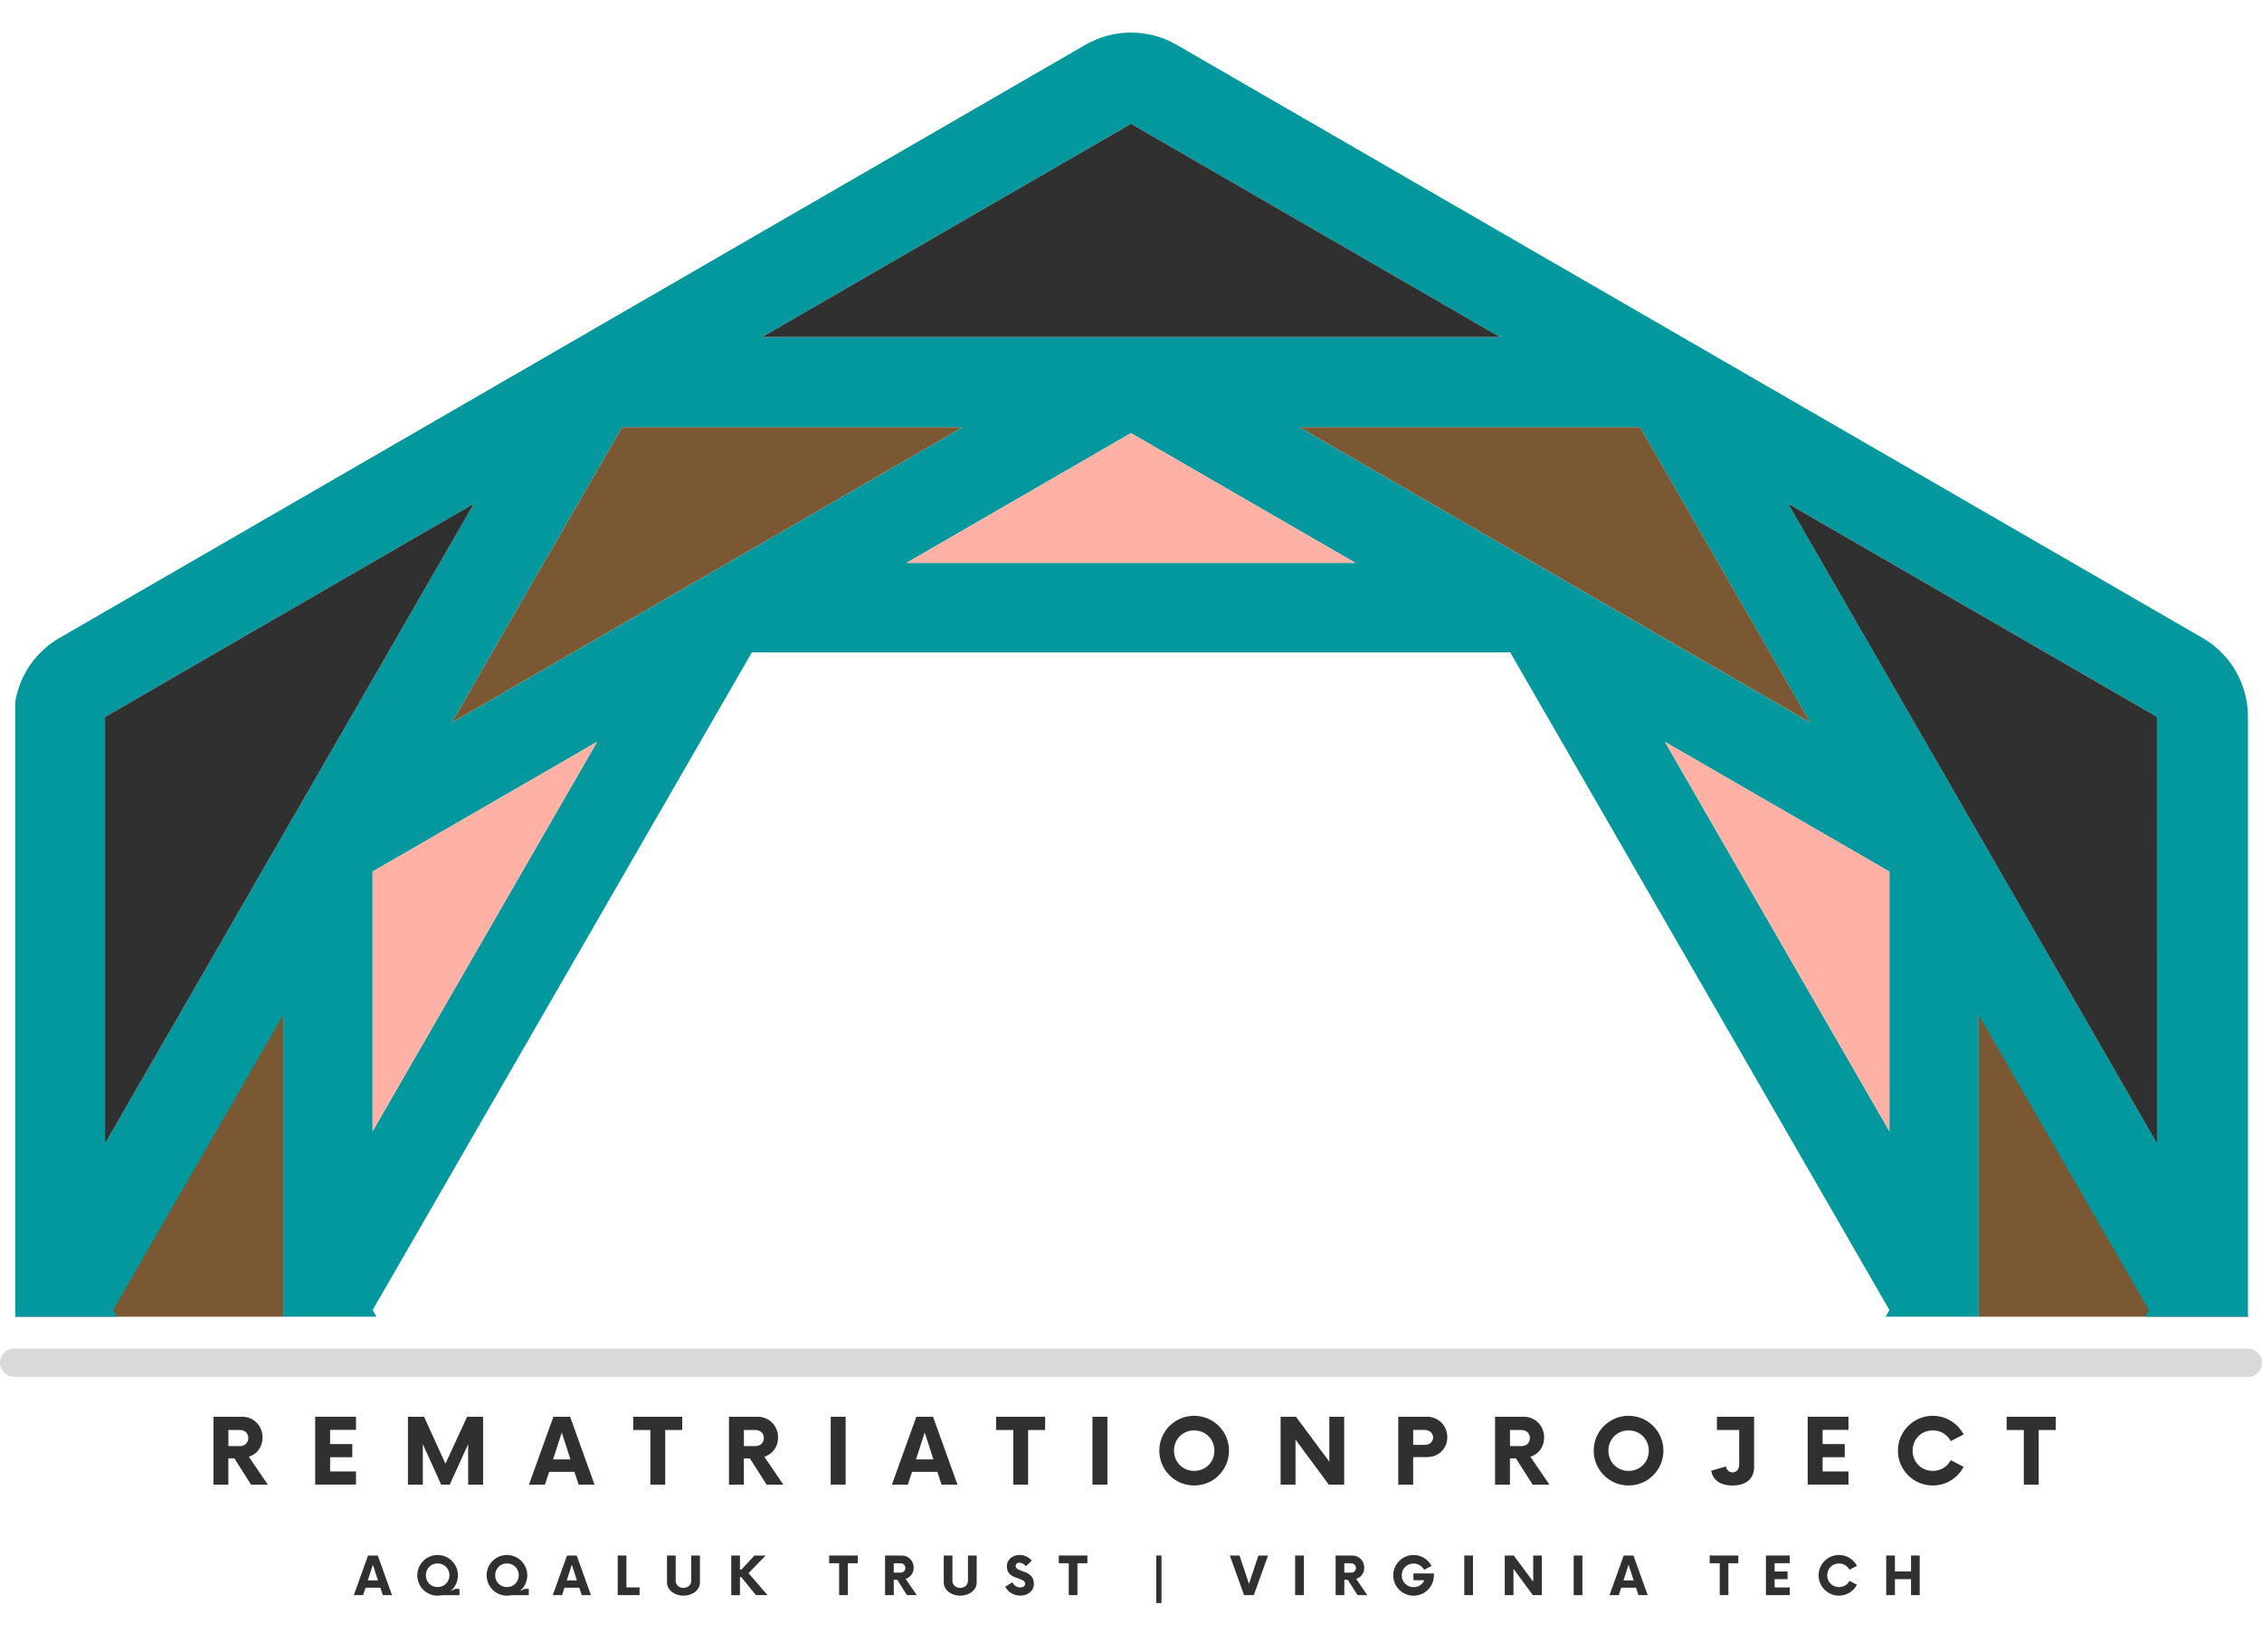
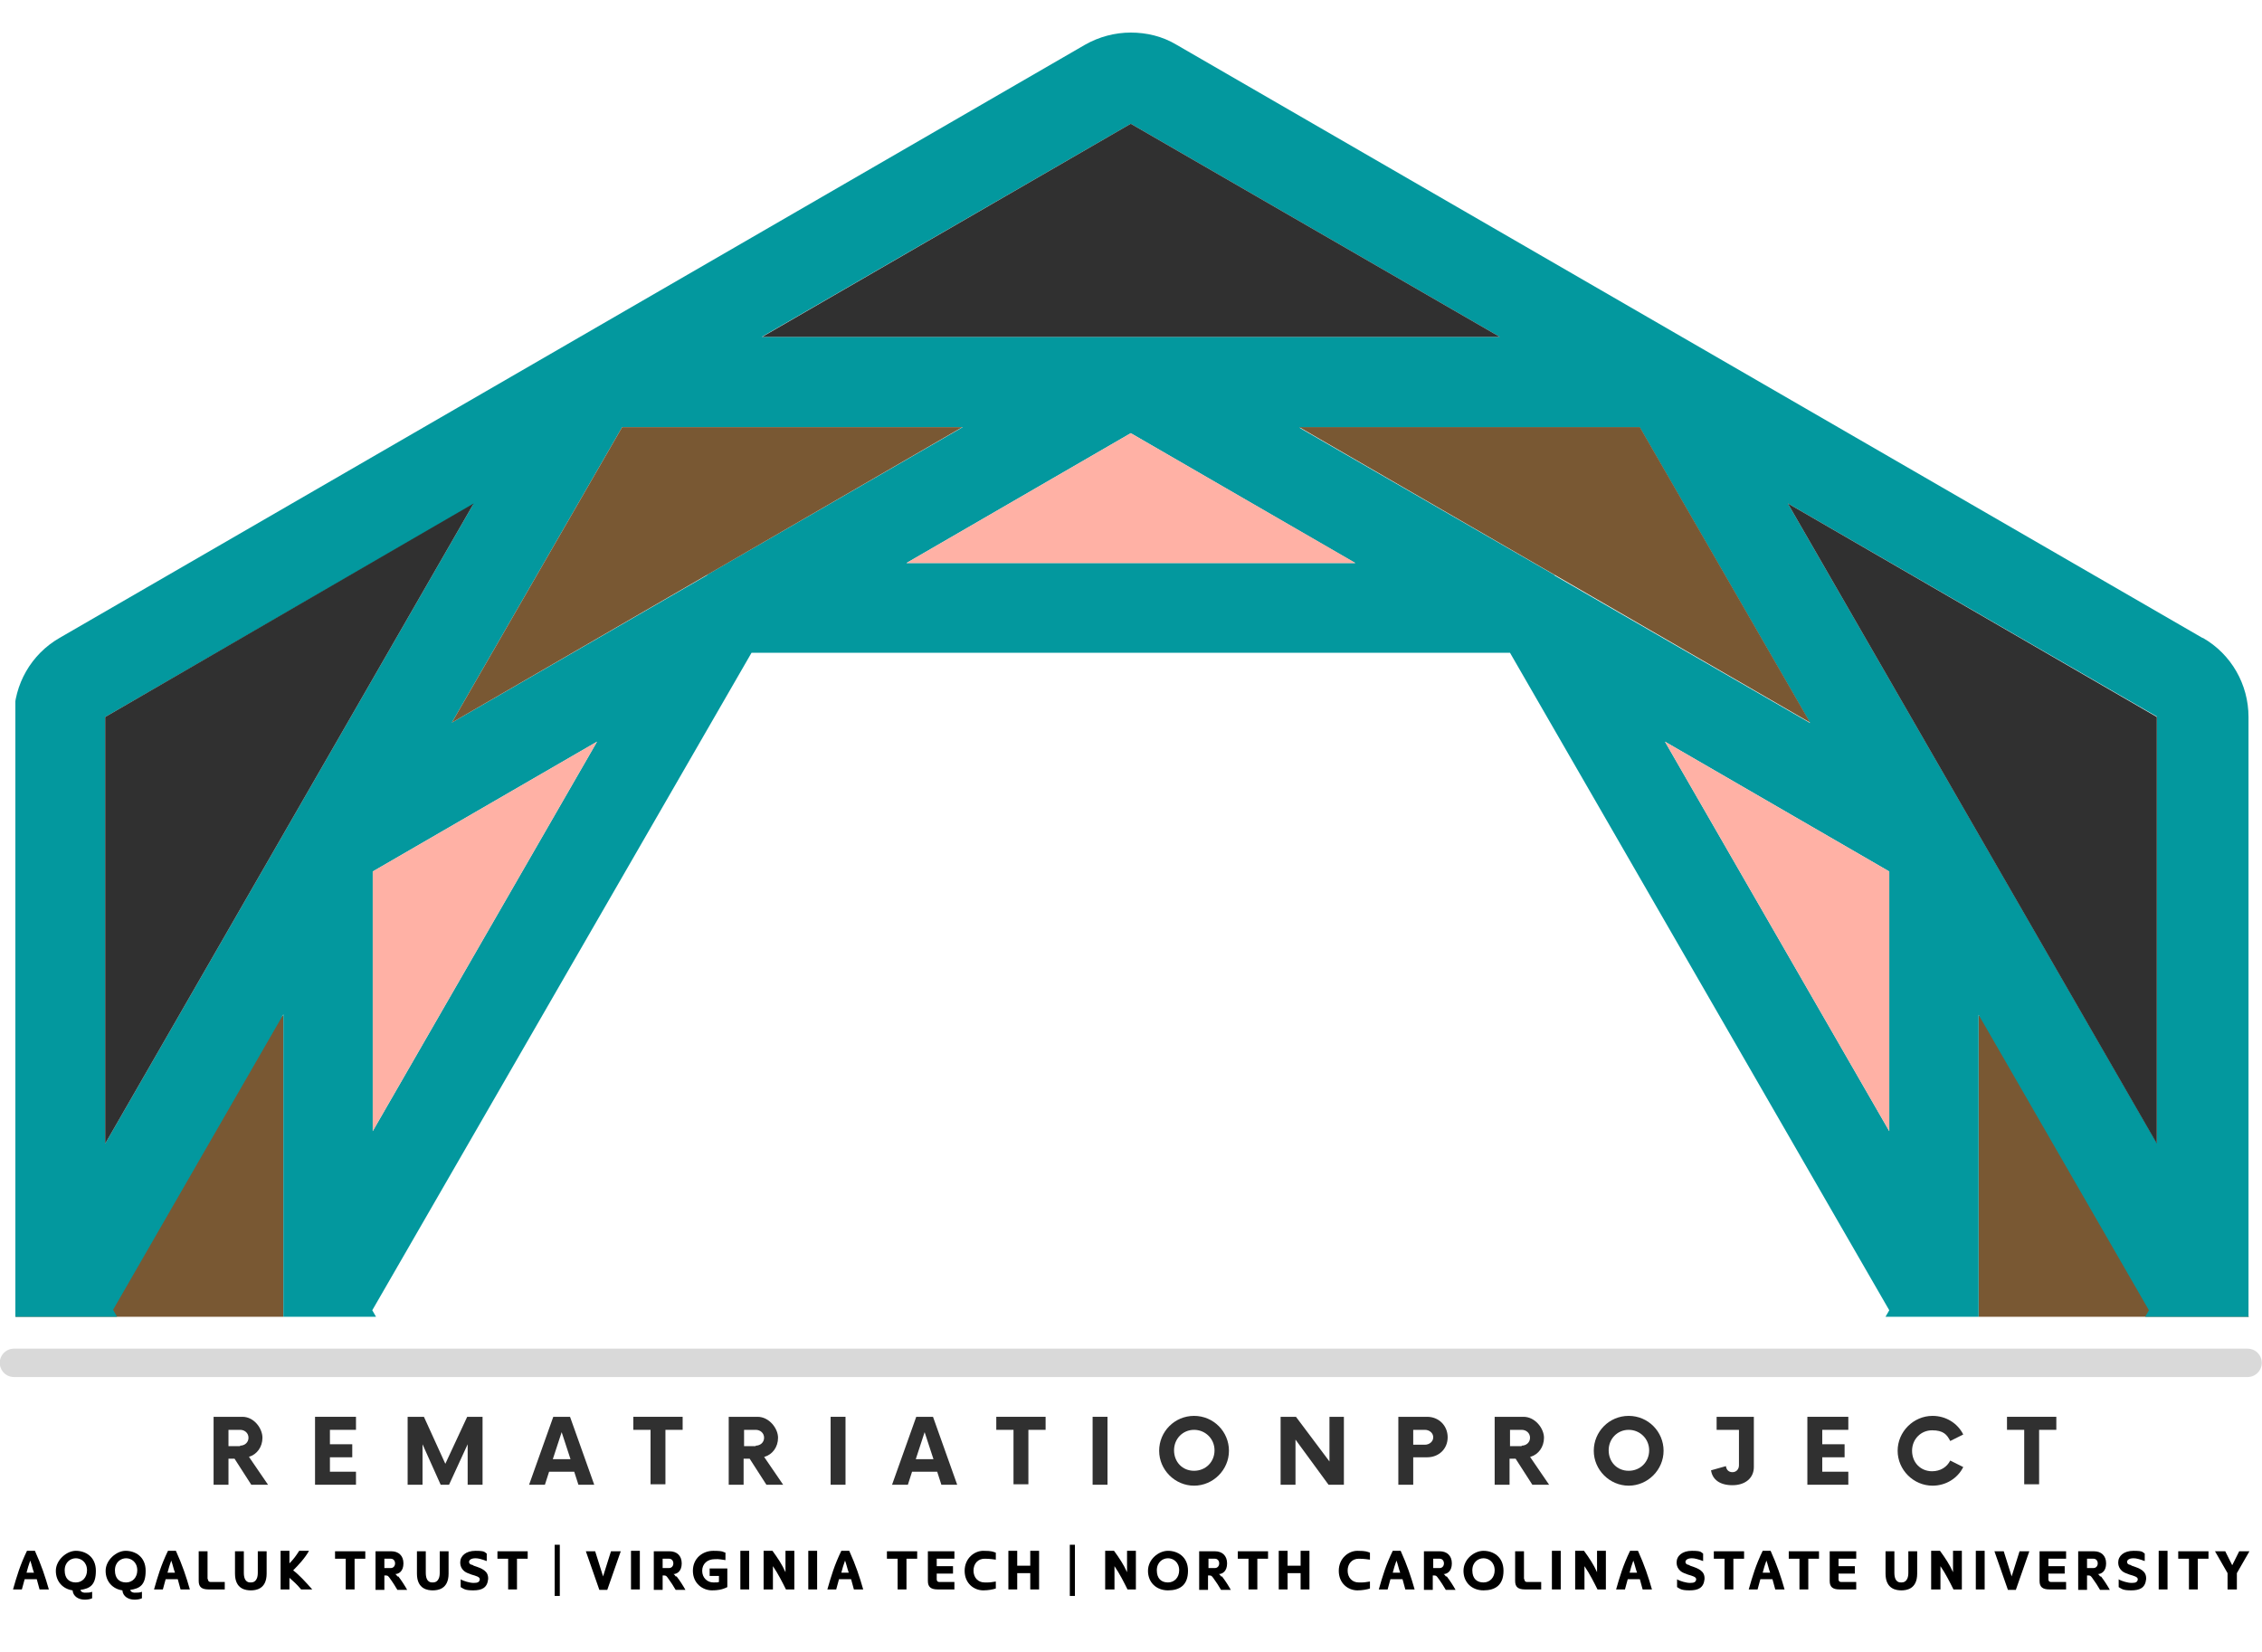
- <svg xmlns="http://www.w3.org/2000/svg" id="Layer_1" viewBox="0 0 486.08 355">
+ <svg xmlns="http://www.w3.org/2000/svg" id="Layer_1" version="1.1" viewBox="0 0 486.1 355">
  <defs>
-     <style>.cls-1,.cls-2{fill:none;}.cls-2{stroke:#d9d9d9;stroke-linecap:round;stroke-miterlimit:20;stroke-width:6.08px;}.cls-3{clip-path:url(#clippath);}.cls-4{fill:#03989e;}.cls-5{fill:#ffb1a5;}.cls-6{fill:#303030;}.cls-7{fill:#795833;}</style>
+     <style>
+       .st0, .st1 {
+         fill: none;
+       }
+ 
+       .st2 {
+         fill: #ffb1a5;
+       }
+ 
+       .st3 {
+         fill: #03989e;
+       }
+ 
+       .st4 {
+         fill: #303030;
+       }
+ 
+       .st5 {
+         fill: #795833;
+       }
+ 
+       .st1 {
+         stroke: #d9d9d9;
+         stroke-linecap: round;
+         stroke-miterlimit: 20;
+         stroke-width: 6.1px;
+       }
+ 
+       .st6 {
+         clip-path: url(#clippath);
+       }
+     </style>
    <clipPath id="clippath">
-       <rect class="cls-1" x="3.27" y="7" width="480" height="275.98" />
+       <rect class="st0" x="3.3" y="7" width="480" height="276" />
    </clipPath>
  </defs>
-   <polygon class="cls-7" points="3.27 282.98 60.88 218.08 60.88 282.98 3.27 282.98" />
-   <polygon class="cls-7" points="425.2 218.08 425.2 282.98 483.27 282.98 425.2 218.08" />
-   <g class="cls-3">
-     <path class="cls-4" d="m473.3,137.1L252.83,9.62c-3.03-1.75-6.41-2.62-9.79-2.62s-6.76.87-9.78,2.62L12.78,137.1c-6.06,3.49-9.78,9.97-9.78,16.96v254.94c0,7.01,3.72,13.47,9.78,16.98l220.47,127.46c3.03,1.75,6.41,2.63,9.78,2.63s6.76-.88,9.78-2.63l220.47-127.46c6.05-3.5,9.78-9.97,9.78-16.98v-254.94c.02-6.99-3.71-13.47-9.76-16.96Zm-9.78,108.64l-79.29-137.52,79.27,45.83v91.68h.02Zm-383.45-58.43l48.25-27.89-48.25,83.69v-55.8Zm0,132.67l48.25,83.7-48.25-27.9v-55.8Zm244.46,102.91h-162.97l-81.49-141.34,81.49-141.34h162.97l81.49,141.34-81.49,141.34Zm-33.24,19.22l-48.25,27.9-48.25-27.9h96.51-.01ZM194.78,120.98l48.25-27.9,48.25,27.9h-96.51.01Zm211.23,122.14l-48.25-83.7,48.25,27.9v55.8Zm0,76.85v55.8l-48.25,27.9,48.25-83.7h0Zm-71.89-196.41l-54.88-31.73h73.17l36.58,63.46-54.88-31.73h.01Zm-182.16,0l-54.88,31.73,36.58-63.46h73.17l-54.88,31.73h.01Zm-91.08,157.99v63.45l-36.58-63.45,36.58-63.46v63.46Zm145.95,189.72h-73.17l-36.58-63.46,109.75,63.46Zm127.29-31.73l54.88-31.73-36.58,63.46h-73.17l54.88-31.73h-.01Zm91.08-221.44l36.58,63.46-36.58,63.45v-126.92h0ZM243.04,26.6l79.28,45.83h-158.56l79.27-45.83h0ZM101.85,108.23L22.57,245.75v-91.67l79.28-45.85ZM22.57,317.34l79.28,137.52-79.28-45.83v-91.68h0Zm220.47,219.14l-79.27-45.83h158.56l-79.28,45.83h-.01Zm141.19-81.64l79.27-137.52v91.67l-79.27,45.85h0Z" />
+   <polygon class="st5" points="3.3 283 60.9 218.1 60.9 283 3.3 283" />
+   <polygon class="st5" points="425.2 218.1 425.2 283 483.3 283 425.2 218.1" />
+   <g class="st6">
+     <path class="st3" d="M473.3,137.1L252.8,9.6c-3-1.8-6.4-2.6-9.8-2.6s-6.8.9-9.8,2.6L12.8,137.1c-6.1,3.5-9.8,10-9.8,17v254.9c0,7,3.7,13.5,9.8,17l220.5,127.5c3,1.8,6.4,2.6,9.8,2.6s6.8-.9,9.8-2.6l220.5-127.5c6-3.5,9.8-10,9.8-17v-254.9c0-7-3.7-13.5-9.8-17ZM463.5,245.7l-79.3-137.5,79.3,45.8v91.7h0ZM80.1,187.3l48.2-27.9-48.2,83.7v-55.8ZM80.1,320l48.2,83.7-48.2-27.9v-55.8h0ZM324.5,422.9h-163l-81.5-141.3,81.5-141.3h163l81.5,141.3-81.5,141.3ZM291.3,442.1l-48.2,27.9-48.2-27.9h96.5,0ZM194.8,121l48.2-27.9,48.2,27.9h-96.5,0ZM406,243.1l-48.2-83.7,48.2,27.9v55.8ZM406,320v55.8l-48.2,27.9,48.2-83.7h0ZM334.1,123.6l-54.9-31.7h73.2l36.6,63.5-54.9-31.7h0ZM152,123.6l-54.9,31.7,36.6-63.5h73.2l-54.9,31.7h0ZM60.9,281.5v63.5l-36.6-63.5,36.6-63.5v63.5ZM206.8,471.3h-73.2l-36.6-63.5,109.8,63.5ZM334.1,439.5l54.9-31.7-36.6,63.5h-73.2l54.9-31.7h0ZM425.2,218.1l36.6,63.5-36.6,63.5v-126.9h0ZM243,26.6l79.3,45.8h-158.6l79.3-45.8h0ZM101.8,108.2L22.6,245.8v-91.7l79.3-45.8ZM22.6,317.3l79.3,137.5-79.3-45.8v-91.7h0ZM243,536.5l-79.3-45.8h158.6l-79.3,45.8h0ZM384.2,454.8l79.3-137.5v91.7l-79.3,45.9h0Z" />
  </g>
-   <polygon class="cls-5" points="128.32 159.41 80.07 243.1 80.07 187.3 128.32 159.41" />
-   <polygon class="cls-5" points="194.78 120.98 243.04 93.08 291.29 120.98 194.78 120.98" />
-   <polygon class="cls-5" points="357.76 159.42 406.02 243.12 406.02 187.32 357.76 159.42" />
-   <polygon class="cls-7" points="206.83 91.82 97.08 155.28 133.67 91.82 206.83 91.82" />
-   <polygon class="cls-7" points="279.24 91.82 389 155.28 352.42 91.82 279.24 91.82" />
-   <polygon class="cls-6" points="22.57 245.75 22.57 154.08 101.85 108.23 22.57 245.75" />
-   <polygon class="cls-6" points="163.76 72.43 243.04 26.6 322.32 72.43 163.76 72.43" />
-   <polygon class="cls-6" points="384.23 108.23 463.52 245.75 463.51 154.06 384.23 108.23" />
-   <path class="cls-2" d="m3.04,292.86h480" />
-   <path class="cls-6" d="m53.48,313.06c1.73-.51,2.94-2.12,2.94-4.11,0-2.48-1.85-4.47-4.35-4.47h-6.2v14.58h3.2v-5.64h1.29l3.59,5.64h3.6l-4.09-6h.02Zm-1.89-2.28h-2.51v-3.46h2.51c1.02,0,1.77.73,1.77,1.73s-.75,1.73-1.77,1.73h0Z" />
-   <path class="cls-6" d="m76.5,307.29v-2.82h-8.77v14.58h8.77v-2.82h-5.56v-3.06h4.76v-2.82h-4.76v-3.06h5.56Z" />
-   <path class="cls-6" d="m100.37,304.48l-4.65,10.09-4.59-10.09h-3.47v14.58h3.2v-8.7l3.94,8.7h1.84l3.96-8.68v8.68h3.21v-14.58h-3.45.01Z" />
-   <path class="cls-6" d="m124.34,319.06h3.42l-5.25-14.58h-3.59l-5.25,14.58h3.43l.9-2.75h5.44s.9,2.75.9,2.75Zm-5.49-5.42l1.87-5.78,1.87,5.78h-3.74Z" />
-   <path class="cls-6" d="m146.61,304.48h-10.54v2.84h3.69v11.74h3.19v-11.74h3.66v-2.84h0Z" />
-   <path class="cls-6" d="m164.26,313.06c1.73-.51,2.94-2.12,2.94-4.11,0-2.48-1.85-4.47-4.35-4.47h-6.2v14.58h3.2v-5.64h1.29l3.59,5.64h3.6l-4.09-6h.02Zm-1.89-2.28h-2.51v-3.46h2.51c1.02,0,1.77.73,1.77,1.73s-.75,1.73-1.77,1.73h0Z" />
-   <path class="cls-6" d="m178.51,319.06h3.21v-14.58h-3.21v14.58Z" />
-   <path class="cls-6" d="m202.33,319.06h3.42l-5.25-14.58h-3.59l-5.25,14.58h3.43l.9-2.75h5.44l.9,2.75h0Zm-5.49-5.42l1.87-5.78,1.87,5.78h-3.74,0Z" />
-   <path class="cls-6" d="m224.59,304.48h-10.54v2.84h3.69v11.74h3.19v-11.74h3.66v-2.84h0Z" />
-   <path class="cls-6" d="m234.76,319.06h3.21v-14.58h-3.21v14.58Z" />
-   <path class="cls-6" d="m256.61,319.25c4.15,0,7.49-3.35,7.49-7.49s-3.34-7.49-7.49-7.49-7.49,3.35-7.49,7.49,3.35,7.49,7.49,7.49Zm0-3.14c-2.46,0-4.33-1.89-4.33-4.35s1.87-4.35,4.33-4.35,4.35,1.89,4.35,4.35-1.87,4.35-4.35,4.35Z" />
-   <path class="cls-6" d="m285.66,304.48v9.65l-7.17-9.65h-3.3v14.58h3.2v-9.67l7.15,9.67h3.31v-14.58h-3.19Z" />
-   <path class="cls-6" d="m306.67,304.48h-6.2v14.58h3.2v-5.91h2.99c2.46,0,4.35-1.82,4.35-4.28s-1.89-4.4-4.35-4.4h.01Zm-.51,6.04h-2.48v-3.21h2.48c1.02,0,1.8.66,1.8,1.61s-.78,1.6-1.8,1.6Z" />
-   <path class="cls-6" d="m328.88,313.06c1.73-.51,2.94-2.12,2.94-4.11,0-2.48-1.85-4.47-4.35-4.47h-6.2v14.58h3.2v-5.64h1.29l3.59,5.64h3.6l-4.09-6h.02Zm-1.89-2.28h-2.51v-3.46h2.51c1.02,0,1.77.73,1.77,1.73s-.75,1.73-1.77,1.73h0Z" />
-   <path class="cls-6" d="m349.96,319.25c4.15,0,7.49-3.35,7.49-7.49s-3.34-7.49-7.49-7.49-7.49,3.35-7.49,7.49,3.35,7.49,7.49,7.49Zm0-3.14c-2.46,0-4.33-1.89-4.33-4.35s1.87-4.35,4.33-4.35,4.35,1.89,4.35,4.35-1.87,4.35-4.35,4.35Z" />
-   <path class="cls-6" d="m376.94,304.48h-7.99v2.84h4.78v7.58c0,.88-.63,1.53-1.43,1.53-.73,0-1.29-.53-1.41-1.28l-3.16.92c.32,1.97,1.89,3.18,4.57,3.18,2.99,0,4.64-1.53,4.64-3.94v-10.84h0Z" />
-   <path class="cls-6" d="m397.22,307.29v-2.82h-8.77v14.58h8.77v-2.82h-5.56v-3.06h4.76v-2.82h-4.76v-3.06h5.56Z" />
-   <path class="cls-6" d="m415.33,319.25c2.89,0,5.39-1.63,6.63-4.01l-2.77-1.43c-.7,1.38-2.14,2.3-3.86,2.3-2.46,0-4.33-1.89-4.33-4.35s1.87-4.35,4.33-4.35c1.72,0,3.16.92,3.86,2.3l2.77-1.43c-1.24-2.38-3.74-4.01-6.63-4.01-4.13,0-7.49,3.35-7.49,7.49s3.35,7.49,7.49,7.49h0Z" />
-   <path class="cls-6" d="m441.75,304.48h-10.54v2.84h3.69v11.74h3.19v-11.74h3.66v-2.84Z" />
-   <path class="cls-6" d="m82.24,342.81h2l-3.06-8.51h-2.09l-3.06,8.51h2l.53-1.6h3.17l.53,1.6h-.02Zm-3.2-3.16l1.09-3.37,1.09,3.37s-2.18,0-2.18,0Z" />
-   <path class="cls-6" d="m98.73,341.46h-.85l-1.06.47c.96-.79,1.59-2.01,1.59-3.37,0-2.41-1.94-4.37-4.37-4.37s-4.37,1.96-4.37,4.37,1.96,4.37,4.37,4.37c.34,0,.68-.04.99-.11h3.7v-1.35h0Zm-7.22-2.92c0-1.43,1.09-2.54,2.53-2.54s2.54,1.11,2.54,2.54-1.09,2.54-2.54,2.54-2.53-1.11-2.53-2.54Z" />
-   <path class="cls-6" d="m113.63,341.46h-.85l-1.06.47c.96-.79,1.59-2.01,1.59-3.37,0-2.41-1.94-4.37-4.37-4.37s-4.37,1.96-4.37,4.37,1.96,4.37,4.37,4.37c.34,0,.68-.04.99-.11h3.7v-1.35h0Zm-7.22-2.92c0-1.43,1.09-2.54,2.53-2.54s2.54,1.11,2.54,2.54-1.09,2.54-2.54,2.54-2.53-1.11-2.53-2.54Z" />
-   <path class="cls-6" d="m124.99,342.81h2l-3.06-8.51h-2.09l-3.06,8.51h2l.53-1.6h3.17l.53,1.6h-.02Zm-3.2-3.16l1.09-3.37,1.09,3.37s-2.18,0-2.18,0Z" />
-   <path class="cls-6" d="m134.61,341.15v-6.85h-1.87v8.51h4.7v-1.66h-2.83Z" />
-   <path class="cls-6" d="m146.87,342.92c2.01,0,3.54-1.23,3.54-2.84v-5.78h-1.87v5.43c0,.87-.73,1.53-1.68,1.53s-1.66-.66-1.66-1.53v-5.43h-1.87v5.78c0,1.6,1.55,2.84,3.53,2.84h0Z" />
-   <path class="cls-6" d="m162.45,342.81h2.49l-4.09-4.72,3.67-3.78h-2.41l-2.78,3.01h-.32v-3.01h-1.87v8.51h1.87v-3.89h.27l3.18,3.89h0Z" />
-   <path class="cls-6" d="m184.32,334.3h-6.15v1.66h2.15v6.85h1.86v-6.85h2.14v-1.66Z" />
-   <path class="cls-6" d="m194.62,339.31c1.01-.3,1.72-1.23,1.72-2.4,0-1.44-1.08-2.61-2.54-2.61h-3.61v8.51h1.87v-3.29h.75l2.09,3.29h2.1l-2.39-3.5h0Zm-1.1-1.34h-1.46v-2.01h1.46c.59,0,1.03.42,1.03,1.01s-.44,1.01-1.03,1.01h0Z" />
-   <path class="cls-6" d="m206.34,342.92c2.01,0,3.54-1.23,3.54-2.84v-5.78h-1.87v5.43c0,.87-.73,1.53-1.68,1.53s-1.66-.66-1.66-1.53v-5.43h-1.87v5.78c0,1.6,1.55,2.84,3.53,2.84h0Z" />
-   <path class="cls-6" d="m219.24,342.92c1.58,0,2.93-.94,2.93-2.53,0-3.15-3.91-2.37-3.91-3.84,0-.48.37-.71.82-.71.48,0,.96.27,1.39.74l1.25-1.2c-.63-.72-1.58-1.2-2.63-1.2-1.35,0-2.72.81-2.72,2.51,0,2.89,3.93,2.2,3.93,3.68,0,.47-.4.78-1.05.78-.78,0-1.39-.44-1.7-1.11l-1.54.97c.55,1.06,1.74,1.9,3.23,1.9h0Z" />
-   <path class="cls-6" d="m233.67,334.3h-6.15v1.66h2.15v6.85h1.86v-6.85h2.14v-1.66Z" />
-   <path class="cls-6" d="m248.47,344.51h1.12v-10.21h-1.12v10.21Z" />
-   <path class="cls-6" d="m270.42,334.3l-2.03,6.08-2.03-6.08h-2.08l3.06,8.51h2.09l3.06-8.51h-2.08,0Z" />
-   <path class="cls-6" d="m278.31,342.81h1.87v-8.51h-1.87v8.51Z" />
-   <path class="cls-6" d="m291.44,339.31c1.01-.3,1.72-1.23,1.72-2.4,0-1.44-1.08-2.61-2.54-2.61h-3.61v8.51h1.87v-3.29h.75l2.09,3.29h2.1l-2.39-3.5h.01Zm-1.1-1.34h-1.46v-2.01h1.46c.59,0,1.03.42,1.03,1.01s-.44,1.01-1.03,1.01h0Z" />
-   <path class="cls-6" d="m303.74,338.15v1.46h2.34c-.39.89-1.27,1.49-2.32,1.49-1.43,0-2.54-1.11-2.54-2.54s1.11-2.54,2.54-2.54c1.01,0,1.83.54,2.25,1.35l1.62-.84c-.74-1.39-2.2-2.34-3.87-2.34-2.42,0-4.37,1.96-4.37,4.37s1.94,4.37,4.37,4.37,4.37-1.96,4.37-4.37v-.41h-4.39Z" />
-   <path class="cls-6" d="m314.66,342.81h1.87v-8.51h-1.87v8.51Z" />
-   <path class="cls-6" d="m329.47,334.3v5.63l-4.18-5.63h-1.93v8.51h1.87v-5.65l4.16,5.65h1.93v-8.51h-1.85Z" />
-   <path class="cls-6" d="m338.17,342.81h1.87v-8.51h-1.87v8.51Z" />
-   <path class="cls-6" d="m352.07,342.81h2l-3.06-8.51h-2.09l-3.06,8.51h2l.53-1.6h3.17l.53,1.6h-.02Zm-3.2-3.16l1.09-3.37,1.09,3.37h-2.18Z" />
-   <path class="cls-6" d="m373.55,334.3h-6.15v1.66h2.15v6.85h1.86v-6.85h2.14v-1.66Z" />
-   <path class="cls-6" d="m384.6,335.95v-1.65h-5.12v8.51h5.12v-1.65h-3.25v-1.78h2.78v-1.65h-2.78v-1.78h3.25Z" />
-   <path class="cls-6" d="m395.17,342.92c1.68,0,3.15-.95,3.87-2.34l-1.61-.84c-.41.81-1.25,1.35-2.25,1.35-1.43,0-2.53-1.11-2.53-2.54s1.09-2.54,2.53-2.54c1.01,0,1.84.54,2.25,1.35l1.61-.84c-.72-1.39-2.18-2.34-3.87-2.34-2.41,0-4.37,1.96-4.37,4.37s1.96,4.37,4.37,4.37Z" />
-   <path class="cls-6" d="m410.66,334.3v3.42h-3.46v-3.42h-1.87v8.51h1.87v-3.43h3.46v3.43h1.86v-8.51h-1.86Z" />
+   <polygon class="st2" points="128.3 159.4 80.1 243.1 80.1 187.3 128.3 159.4" />
+   <polygon class="st2" points="194.8 121 243 93.1 291.3 121 194.8 121" />
+   <polygon class="st2" points="357.8 159.4 406 243.1 406 187.3 357.8 159.4" />
+   <polygon class="st5" points="206.8 91.8 97.1 155.3 133.7 91.8 206.8 91.8" />
+   <polygon class="st5" points="279.2 91.8 389 155.3 352.4 91.8 279.2 91.8" />
+   <polygon class="st4" points="22.6 245.8 22.6 154.1 101.8 108.2 22.6 245.8" />
+   <polygon class="st4" points="163.8 72.4 243 26.6 322.3 72.4 163.8 72.4" />
+   <polygon class="st4" points="384.2 108.2 463.5 245.8 463.5 154.1 384.2 108.2" />
+   <path class="st1" d="M3,292.9h480" />
+   <path class="st4" d="M53.5,313.1c1.7-.5,2.9-2.1,2.9-4.1s-1.8-4.5-4.3-4.5h-6.2v14.6h3.2v-5.6h1.3l3.6,5.6h3.6l-4.1-6h0ZM51.6,310.8h-2.5v-3.5h2.5c1,0,1.8.7,1.8,1.7s-.8,1.7-1.8,1.7h0Z" />
+   <path class="st4" d="M76.5,307.3v-2.8h-8.8v14.6h8.8v-2.8h-5.6v-3.1h4.8v-2.8h-4.8v-3.1h5.6Z" />
+   <path class="st4" d="M100.4,304.5l-4.7,10.1-4.6-10.1h-3.5v14.6h3.2v-8.7l3.9,8.7h1.8l4-8.7v8.7h3.2v-14.6h-3.4,0Z" />
+   <path class="st4" d="M124.3,319.1h3.4l-5.2-14.6h-3.6l-5.2,14.6h3.4l.9-2.8h5.4s.9,2.8.9,2.8ZM118.8,313.6l1.9-5.8,1.9,5.8h-3.7Z" />
+   <path class="st4" d="M146.6,304.5h-10.5v2.8h3.7v11.7h3.2v-11.7h3.7v-2.8h0Z" />
+   <path class="st4" d="M164.3,313.1c1.7-.5,2.9-2.1,2.9-4.1s-1.9-4.5-4.4-4.5h-6.2v14.6h3.2v-5.6h1.3l3.6,5.6h3.6l-4.1-6h0ZM162.4,310.8h-2.5v-3.5h2.5c1,0,1.8.7,1.8,1.7s-.8,1.7-1.8,1.7h0Z" />
+   <path class="st4" d="M178.5,319.1h3.2v-14.6h-3.2v14.6Z" />
+   <path class="st4" d="M202.3,319.1h3.4l-5.2-14.6h-3.6l-5.2,14.6h3.4l.9-2.8h5.4l.9,2.8h0ZM196.8,313.6l1.9-5.8,1.9,5.8h-3.7,0Z" />
+   <path class="st4" d="M224.6,304.5h-10.5v2.8h3.7v11.7h3.2v-11.7h3.7v-2.8h0Z" />
+   <path class="st4" d="M234.8,319.1h3.2v-14.6h-3.2v14.6Z" />
+   <path class="st4" d="M256.6,319.3c4.1,0,7.5-3.4,7.5-7.5s-3.3-7.5-7.5-7.5-7.5,3.4-7.5,7.5,3.4,7.5,7.5,7.5ZM256.6,316.1c-2.5,0-4.3-1.9-4.3-4.4s1.9-4.4,4.3-4.4,4.4,1.9,4.4,4.4-1.9,4.4-4.4,4.4Z" />
+   <path class="st4" d="M285.7,304.5v9.6l-7.2-9.6h-3.3v14.6h3.2v-9.7l7.1,9.7h3.3v-14.6h-3.2Z" />
+   <path class="st4" d="M306.7,304.5h-6.2v14.6h3.2v-5.9h3c2.5,0,4.4-1.8,4.4-4.3s-1.9-4.4-4.4-4.4h0ZM306.2,310.5h-2.5v-3.2h2.5c1,0,1.8.7,1.8,1.6s-.8,1.6-1.8,1.6Z" />
+   <path class="st4" d="M328.9,313.1c1.7-.5,2.9-2.1,2.9-4.1s-1.9-4.5-4.4-4.5h-6.2v14.6h3.2v-5.6h1.3l3.6,5.6h3.6l-4.1-6h0ZM327,310.8h-2.5v-3.5h2.5c1,0,1.8.7,1.8,1.7s-.8,1.7-1.8,1.7h0Z" />
+   <path class="st4" d="M350,319.3c4.1,0,7.5-3.4,7.5-7.5s-3.3-7.5-7.5-7.5-7.5,3.4-7.5,7.5,3.4,7.5,7.5,7.5ZM350,316.1c-2.5,0-4.3-1.9-4.3-4.4s1.9-4.4,4.3-4.4,4.4,1.9,4.4,4.4-1.9,4.4-4.4,4.4Z" />
+   <path class="st4" d="M376.9,304.5h-8v2.8h4.8v7.6c0,.9-.6,1.5-1.4,1.5s-1.3-.5-1.4-1.3l-3.2.9c.3,2,1.9,3.2,4.6,3.2s4.6-1.5,4.6-3.9v-10.8h0Z" />
+   <path class="st4" d="M397.2,307.3v-2.8h-8.8v14.6h8.8v-2.8h-5.6v-3.1h4.8v-2.8h-4.8v-3.1h5.6Z" />
+   <path class="st4" d="M415.3,319.3c2.9,0,5.4-1.6,6.6-4l-2.8-1.4c-.7,1.4-2.1,2.3-3.9,2.3-2.5,0-4.3-1.9-4.3-4.4s1.9-4.4,4.3-4.4,3.2.9,3.9,2.3l2.8-1.4c-1.2-2.4-3.7-4-6.6-4-4.1,0-7.5,3.4-7.5,7.5s3.4,7.5,7.5,7.5h0Z" />
+   <path class="st4" d="M441.8,304.5h-10.5v2.8h3.7v11.7h3.2v-11.7h3.7v-2.8Z" />
+   <g>
+     <path d="M8.5,341.6c-.2-.7-.4-1.4-.6-2.2h-2.6c-.2.7-.4,1.5-.6,2.2h-1.9c.8-2.8,1.5-5.2,3-8.3h1.7c1.4,3.1,2.2,5.5,3,8.3h-1.9ZM5.7,338h1.6c-.3-.8-.5-1.8-.8-2.6-.3.8-.6,1.8-.8,2.6Z" />
+     <path d="M18.2,342.3c.6,0,1.2,0,1.6-.2v1.4c-.4.2-1,.3-1.6.3-1.3,0-2.5-.7-2.6-2h0c-2.1-.3-3.6-1.9-3.6-4.2s2.3-4.3,4.3-4.3,4.3,1.2,4.3,4.3-1.3,3.8-3.3,4.1c0,.3.4.6.9.6ZM18.7,337.5c0-1.8-1.3-2.6-2.4-2.6s-2.4.8-2.4,2.6,1,2.6,2.4,2.6,2.4-1.1,2.4-2.6Z" />
+     <path d="M28.9,342.3c.6,0,1.2,0,1.6-.2v1.4c-.4.2-1,.3-1.6.3-1.3,0-2.5-.7-2.6-2h0c-2.1-.3-3.6-1.9-3.6-4.2s2.3-4.3,4.3-4.3,4.3,1.2,4.3,4.3-1.3,3.8-3.3,4.1c0,.3.4.6.9.6ZM29.5,337.5c0-1.8-1.3-2.6-2.4-2.6s-2.4.8-2.4,2.6,1,2.6,2.4,2.6,2.4-1.1,2.4-2.6Z" />
+     <path d="M38.8,341.6c-.2-.7-.4-1.4-.6-2.2h-2.6c-.2.7-.4,1.5-.6,2.2h-1.9c.8-2.8,1.5-5.2,3-8.3h1.7c1.4,3.1,2.2,5.5,3,8.3h-1.9ZM36,338h1.6c-.3-.8-.5-1.8-.8-2.6-.3.8-.6,1.8-.8,2.6Z" />
+     <path d="M44.7,339.4c0,.3.1.6.6.6h3v1.6h-3.5c-1.4,0-2.1-.5-2.1-1.8v-6.4h1.9v6Z" />
+     <path d="M50.5,338.2v-4.8h1.9v4.6c0,2.2,1.2,2.1,1.5,2.1s1.5,0,1.5-2.1v-4.6h1.9v4.8c0,3.4-2.4,3.6-3.4,3.6s-3.4-.2-3.4-3.6Z" />
+     <path d="M64.7,341.6c-.8-1-1.7-1.8-2.5-2.5v2.5h-1.9v-8.3h1.9v2.7c.8-.8,1.4-1.6,2.1-2.7h2.1c-.8,1.5-2.3,3.1-3.4,4.2,1.2.9,2.6,2.4,4.1,4.1h-2.4Z" />
+     <path d="M74.3,341.6v-6.6h-2.3v-1.6h6.5v1.6h-2.3v6.6h-1.9Z" />
+     <path d="M85.6,338.8c.7.9,1.4,2,1.9,2.9h-2.1c-.4-.7-1.1-1.8-1.7-2.6-.3-.4-.4-.5-.8-.5h-.3v3.1h-1.9v-8.3h3.4c1.5,0,2.6.9,2.6,2.6s-1,2.3-1.8,2.3c.2,0,.5.5.5.5ZM84,337c.5,0,.9-.4.9-1s-.4-1-.9-1h-1.4v2h1.4Z" />
+     <path d="M89.6,338.2v-4.8h1.9v4.6c0,2.2,1.2,2.1,1.5,2.1s1.5,0,1.5-2.1v-4.6h1.9v4.8c0,3.4-2.4,3.6-3.4,3.6s-3.4-.2-3.4-3.6Z" />
+     <path d="M99.1,339.5c.6.3,1.8.7,2.7.7s1.2-.2,1.3-.7c.1-.6-.8-.8-1.8-1.1l-.5-.2c-1.9-.6-1.9-2.1-1.9-2.4,0-1.4,1.2-2.5,3.3-2.5s1.9.3,2.4.6v1.6c-1.1-.4-1.8-.6-2.4-.6-1,0-1.4.4-1.4.8,0,0,0,.5.6.6.1,0,.3.1.4.2,1.8.6,3.2,1.1,3.1,2.9-.2,1.9-1.4,2.4-3.2,2.4s-2-.3-2.7-.7v-1.7Z" />
+     <path d="M109.2,341.6v-6.6h-2.3v-1.6h6.5v1.6h-2.3v6.6h-1.9Z" />
+     <path d="M119.2,343v-11h1.1v11h-1.1Z" />
+     <path d="M131.4,333.4h2l-2.9,8.3h-1.7l-2.9-8.3h2l1.7,5.4,1.7-5.4Z" />
+     <path d="M135.6,341.6v-8.3h1.9v8.3h-1.9Z" />
+     <path d="M145.4,338.8c.7.9,1.4,2,1.9,2.9h-2.1c-.4-.7-1.1-1.8-1.7-2.6-.3-.4-.4-.5-.8-.5h-.3v3.1h-1.9v-8.3h3.4c1.5,0,2.6.9,2.6,2.6s-1,2.3-1.8,2.3c.2,0,.5.5.5.5ZM143.8,337c.5,0,.9-.4.9-1s-.4-1-.9-1h-1.4v2h1.4Z" />
+     <path d="M156.3,341.1c-1.2.6-2.2.7-3.3.7-2,0-4.1-1.5-4.1-4.2s2.1-4.3,4.4-4.3,2.1.3,2.6.4v1.6c-1.8-.3-1.9-.2-2.3-.2-1.6,0-2.7,1-2.7,2.5s1.1,2.5,2.4,2.5.6,0,1.2-.1v-1.3h-2v-1.6h3.8v4.1Z" />
+     <path d="M159.1,341.6v-8.3h1.9v8.3h-1.9Z" />
+     <path d="M164.1,341.6v-8.3h1.9c1.1,1.5,2.1,3,2.8,4.6v-4.6h1.9v8.3h-1.8c-.8-1.6-1.7-3.4-2.8-5v5h-1.9Z" />
+     <path d="M173.7,341.6v-8.3h1.9v8.3h-1.9Z" />
+     <path d="M183.5,341.6c-.2-.7-.4-1.4-.6-2.2h-2.6c-.2.7-.4,1.5-.6,2.2h-1.9c.8-2.8,1.5-5.2,3-8.3h1.7c1.4,3.1,2.2,5.5,3,8.3h-1.9ZM180.8,338h1.6c-.3-.8-.5-1.8-.8-2.6-.3.8-.6,1.8-.8,2.6Z" />
+     <path d="M192.9,341.6v-6.6h-2.3v-1.6h6.5v1.6h-2.3v6.6h-1.9Z" />
+     <path d="M201.3,339.4c0,.3.1.6.6.6h3.2v1.6h-3.6c-1.4,0-2.1-.5-2.1-1.8v-6.4h5.7v1.6h-3.8v1.6h3.5v1.6h-3.5v1.2Z" />
+     <path d="M209.2,337.5c0,1.6,1,2.6,2.4,2.6s1,0,2.4-.2v1.5c-.6.2-1.6.4-2.7.4-2,0-4-1.5-4-4.2s2.1-4.3,4-4.3,2.1.2,2.7.4v1.5c-1.4-.2-2-.2-2.4-.2-1.4,0-2.4,1-2.4,2.6h0Z" />
+     <path d="M216.7,341.6v-8.3h1.9v3.2h2.8v-3.2h1.9v8.3h-1.9v-3.5h-2.8v3.5h-1.9Z" />
+     <path d="M229.9,343v-11h1.1v11h-1.1Z" />
+     <path d="M237.5,341.6v-8.3h1.9c1.1,1.5,2.1,3,2.8,4.6v-4.6h1.9v8.3h-1.8c-.8-1.6-1.7-3.4-2.8-5v5h-1.9Z" />
+     <path d="M251,341.8c-2.5,0-4.3-1.7-4.3-4.2s2.3-4.3,4.3-4.3,4.3,1.2,4.3,4.3-1.8,4.2-4.3,4.2ZM253.4,337.5c0-1.8-1.3-2.6-2.4-2.6s-2.4.8-2.4,2.6,1,2.6,2.4,2.6,2.4-1.1,2.4-2.6Z" />
+     <path d="M262.6,338.8c.7.9,1.4,2,1.9,2.9h-2.1c-.4-.7-1.1-1.8-1.7-2.6-.3-.4-.4-.5-.8-.5h-.3v3.1h-1.9v-8.3h3.4c1.5,0,2.6.9,2.6,2.6s-1,2.3-1.8,2.3c.2,0,.5.5.5.5ZM261.1,337c.5,0,.9-.4.9-1s-.4-1-.9-1h-1.4v2h1.4Z" />
+     <path d="M268.3,341.6v-6.6h-2.3v-1.6h6.5v1.6h-2.3v6.6h-1.9Z" />
+     <path d="M274.8,341.6v-8.3h1.9v3.2h2.8v-3.2h1.9v8.3h-1.9v-3.5h-2.8v3.5h-1.9Z" />
+     <path d="M289.6,337.5c0,1.6,1,2.6,2.4,2.6s1,0,2.4-.2v1.5c-.6.2-1.6.4-2.7.4-2,0-4-1.5-4-4.2s2.1-4.3,4-4.3,2.1.2,2.7.4v1.5c-1.4-.2-2-.2-2.4-.2-1.4,0-2.4,1-2.4,2.6h0Z" />
+     <path d="M302,341.6c-.2-.7-.4-1.4-.6-2.2h-2.6c-.2.7-.4,1.5-.6,2.2h-1.9c.8-2.8,1.5-5.2,3-8.3h1.7c1.4,3.1,2.2,5.5,3,8.3h-1.9ZM299.3,338h1.6c-.3-.8-.5-1.8-.8-2.6-.3.8-.6,1.8-.8,2.6Z" />
+     <path d="M310.9,338.8c.7.9,1.4,2,1.9,2.9h-2.1c-.4-.7-1.1-1.8-1.7-2.6-.3-.4-.4-.5-.8-.5h-.3v3.1h-1.9v-8.3h3.4c1.5,0,2.6.9,2.6,2.6s-1,2.3-1.8,2.3c.2,0,.5.5.5.5ZM309.4,337c.5,0,.9-.4.9-1s-.4-1-.9-1h-1.4v2h1.4Z" />
+     <path d="M318.8,341.8c-2.5,0-4.3-1.7-4.3-4.2s2.3-4.3,4.3-4.3,4.3,1.2,4.3,4.3-1.8,4.2-4.3,4.2ZM321.2,337.5c0-1.8-1.3-2.6-2.4-2.6s-2.4.8-2.4,2.6,1,2.6,2.4,2.6,2.4-1.1,2.4-2.6Z" />
+     <path d="M327.6,339.4c0,.3.1.6.6.6h3v1.6h-3.5c-1.4,0-2.1-.5-2.1-1.8v-6.4h1.9v6Z" />
+     <path d="M333.5,341.6v-8.3h1.9v8.3h-1.9Z" />
+     <path d="M338.5,341.6v-8.3h1.9c1.1,1.5,2.1,3,2.8,4.6v-4.6h1.9v8.3h-1.8c-.8-1.6-1.7-3.4-2.8-5v5h-1.9Z" />
+     <path d="M353,341.6c-.2-.7-.4-1.4-.6-2.2h-2.6c-.2.7-.4,1.5-.6,2.2h-1.9c.8-2.8,1.5-5.2,3-8.3h1.7c1.4,3.1,2.2,5.5,3,8.3h-1.9ZM350.2,338h1.6c-.3-.8-.5-1.8-.8-2.6-.3.8-.6,1.8-.8,2.6Z" />
+     <path d="M360.5,339.5c.6.3,1.8.7,2.7.7s1.2-.2,1.3-.7c.1-.6-.8-.8-1.8-1.1l-.5-.2c-1.9-.6-1.9-2.1-1.9-2.4,0-1.4,1.2-2.5,3.3-2.5s1.9.3,2.4.6v1.6c-1.1-.4-1.8-.6-2.4-.6-1,0-1.4.4-1.4.8,0,0,0,.5.6.6.1,0,.3.1.4.2,1.8.6,3.2,1.1,3.1,2.9-.2,1.9-1.4,2.4-3.2,2.4s-2-.3-2.7-.7v-1.7Z" />
+     <path d="M370.6,341.6v-6.6h-2.3v-1.6h6.5v1.6h-2.3v6.6h-1.9Z" />
+     <path d="M381.5,341.6c-.2-.7-.4-1.4-.6-2.2h-2.6c-.2.7-.4,1.5-.6,2.2h-1.9c.8-2.8,1.5-5.2,3-8.3h1.7c1.4,3.1,2.2,5.5,3,8.3h-1.9ZM378.8,338h1.6c-.3-.8-.5-1.8-.8-2.6-.3.8-.6,1.8-.8,2.6Z" />
+     <path d="M386.7,341.6v-6.6h-2.3v-1.6h6.5v1.6h-2.3v6.6h-1.9Z" />
+     <path d="M395.1,339.4c0,.3.1.6.6.6h3.2v1.6h-3.6c-1.4,0-2.1-.5-2.1-1.8v-6.4h5.7v1.6h-3.8v1.6h3.5v1.6h-3.5v1.2Z" />
+     <path d="M405.2,338.2v-4.8h1.9v4.6c0,2.2,1.2,2.1,1.5,2.1s1.5,0,1.5-2.1v-4.6h1.9v4.8c0,3.4-2.4,3.6-3.4,3.6s-3.4-.2-3.4-3.6Z" />
+     <path d="M415,341.6v-8.3h1.9c1.1,1.5,2.1,3,2.8,4.6v-4.6h1.9v8.3h-1.8c-.8-1.6-1.7-3.4-2.8-5v5h-1.9Z" />
+     <path d="M424.6,341.6v-8.3h1.9v8.3h-1.9Z" />
+     <path d="M434.1,333.4h2l-2.9,8.3h-1.7l-2.9-8.3h2l1.7,5.4,1.7-5.4Z" />
+     <path d="M440.2,339.4c0,.3.1.6.6.6h3.2v1.6h-3.6c-1.4,0-2.1-.5-2.1-1.8v-6.4h5.7v1.6h-3.8v1.6h3.5v1.6h-3.5v1.2Z" />
+     <path d="M451.5,338.8c.7.9,1.4,2,1.9,2.9h-2.1c-.4-.7-1.1-1.8-1.7-2.6-.3-.4-.4-.5-.8-.5h-.3v3.1h-1.9v-8.3h3.4c1.5,0,2.6.9,2.6,2.6s-1,2.3-1.8,2.3c.2,0,.5.5.5.5ZM449.9,337c.5,0,.9-.4.9-1s-.4-1-.9-1h-1.4v2h1.4Z" />
+     <path d="M455.4,339.5c.6.3,1.8.7,2.7.7s1.2-.2,1.3-.7c.1-.6-.8-.8-1.8-1.1l-.5-.2c-1.9-.6-1.9-2.1-1.9-2.4,0-1.4,1.2-2.5,3.3-2.5s1.9.3,2.4.6v1.6c-1.1-.4-1.8-.6-2.4-.6-1,0-1.4.4-1.4.8,0,0,0,.5.6.6.1,0,.3.1.4.2,1.8.6,3.2,1.1,3.1,2.9-.2,1.9-1.4,2.4-3.2,2.4s-2-.3-2.7-.7v-1.7Z" />
+     <path d="M463.9,341.6v-8.3h1.9v8.3h-1.9Z" />
+     <path d="M470.4,341.6v-6.6h-2.3v-1.6h6.5v1.6h-2.3v6.6h-1.9Z" />
+     <path d="M480.6,341.6h-1.9v-3.5l-2.7-4.7h2.2l1.5,3,1.5-3h2.2l-2.7,4.7v3.5Z" />
+   </g>
</svg>
